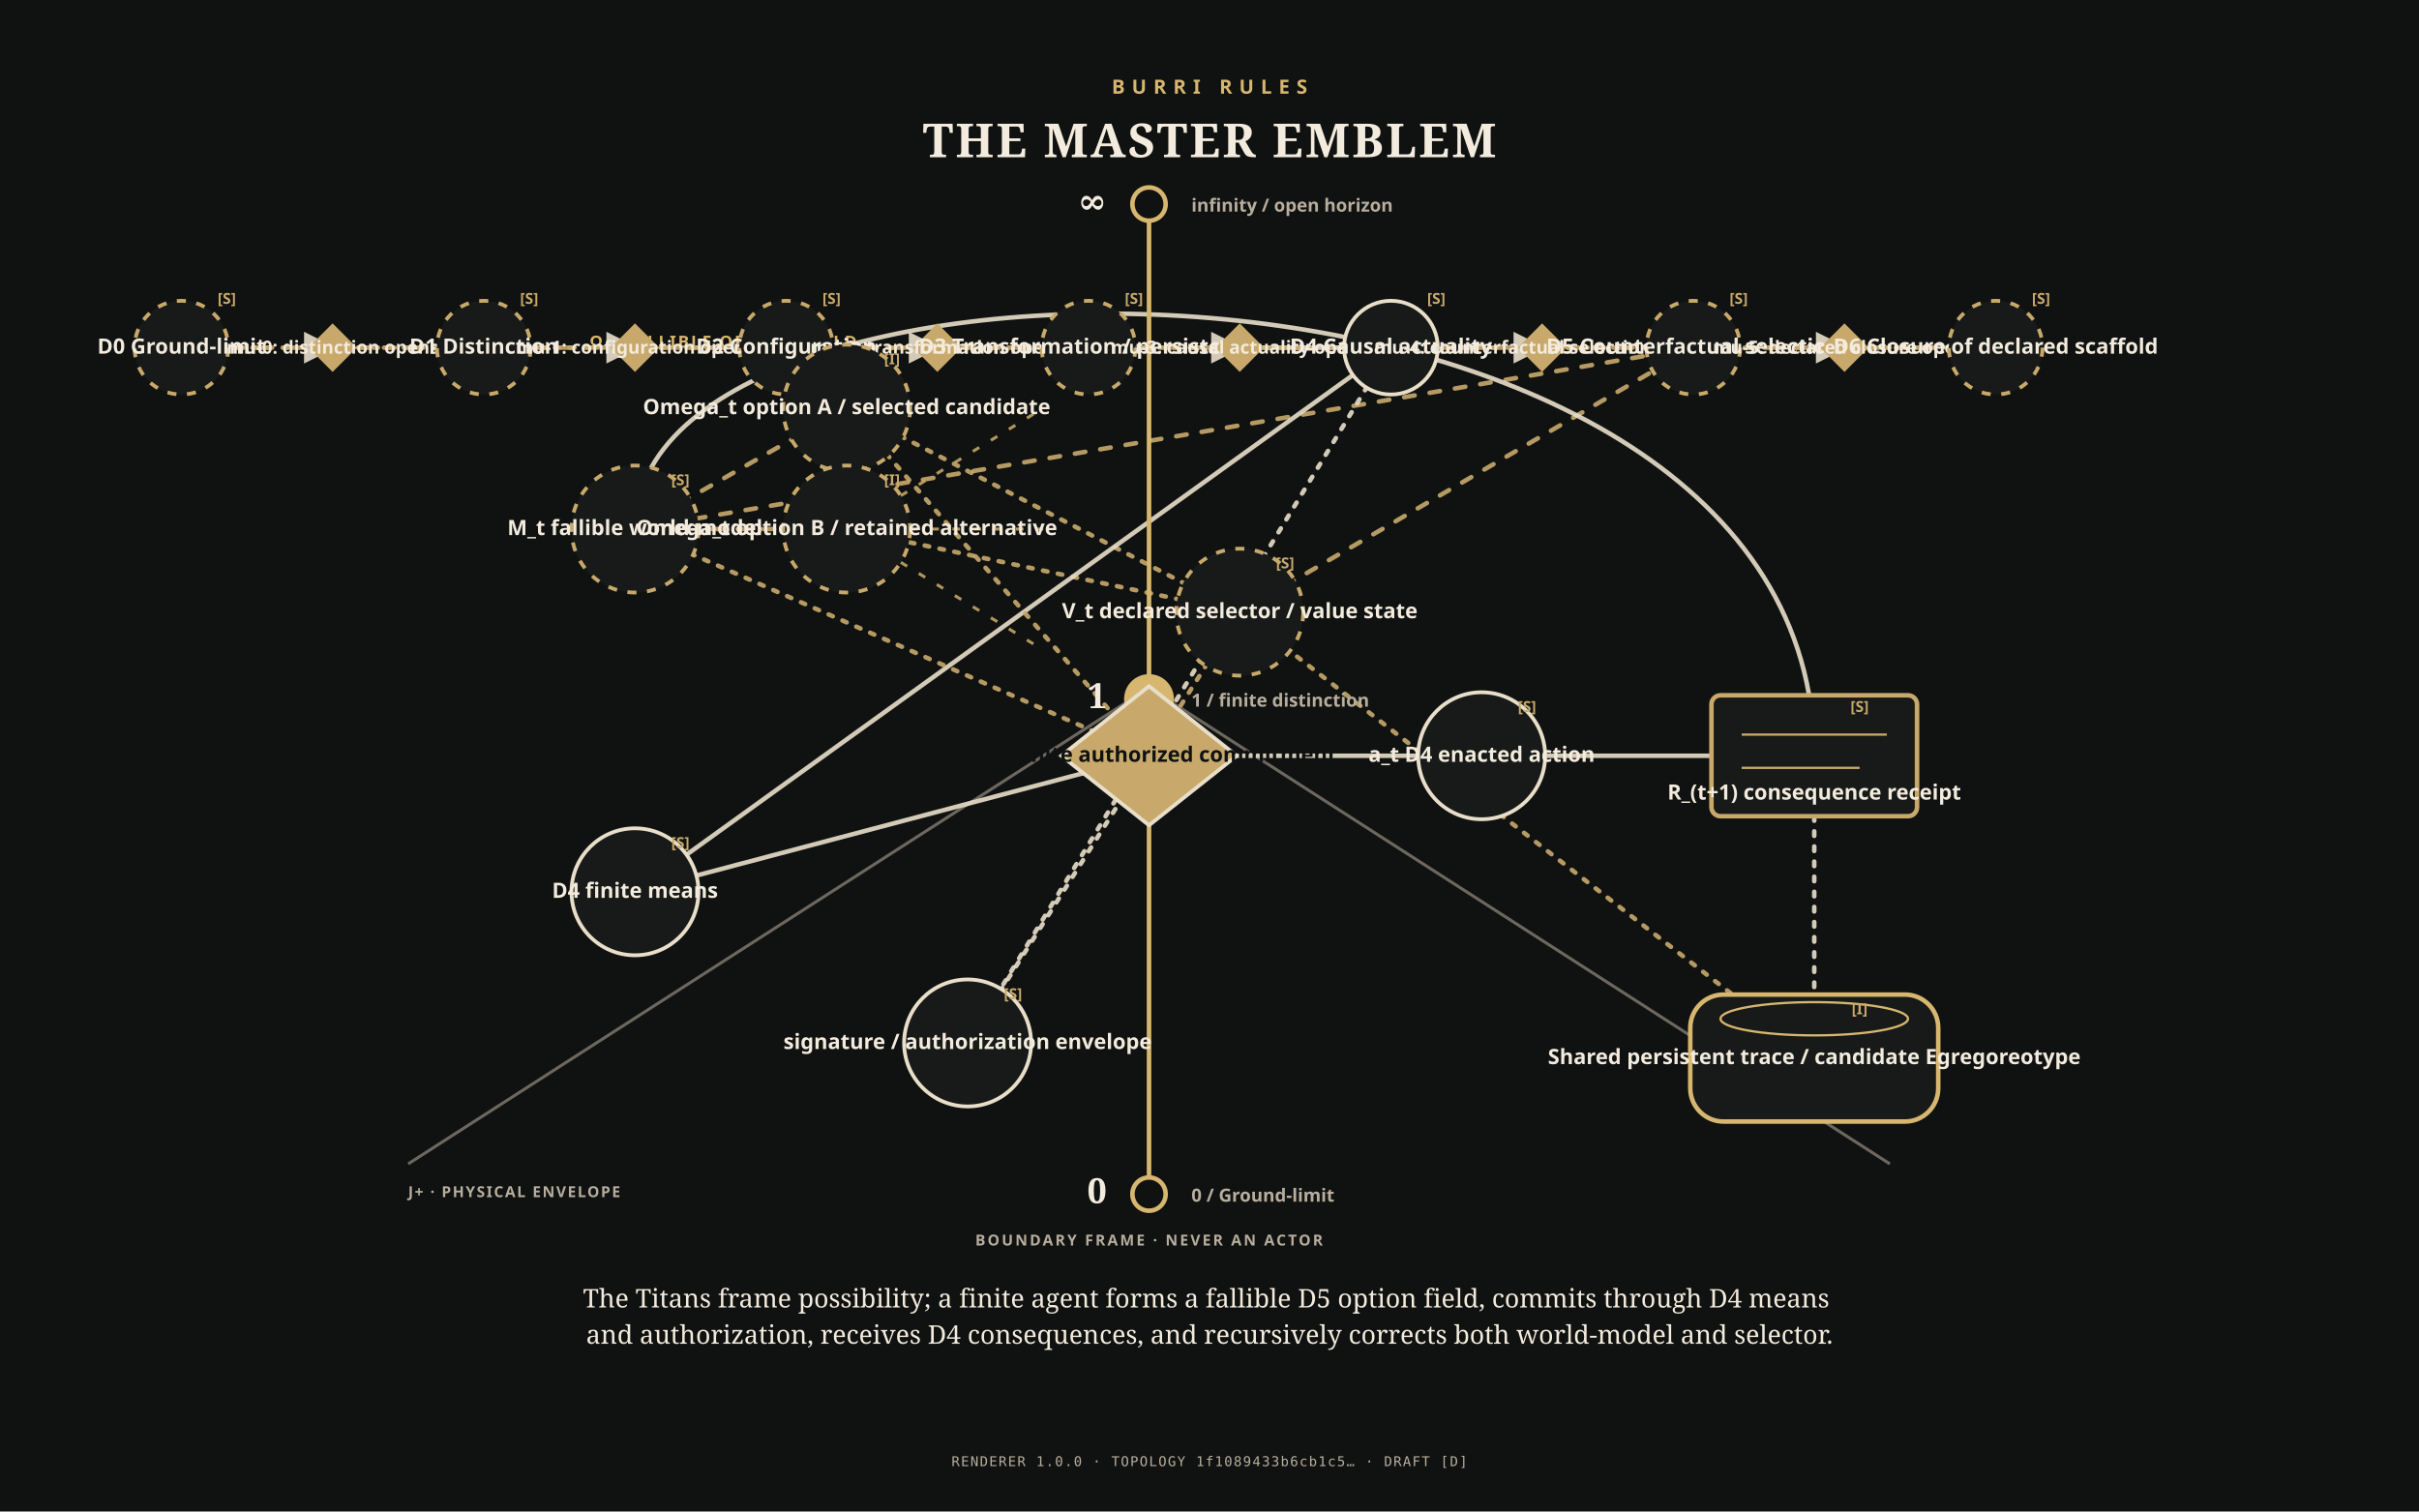
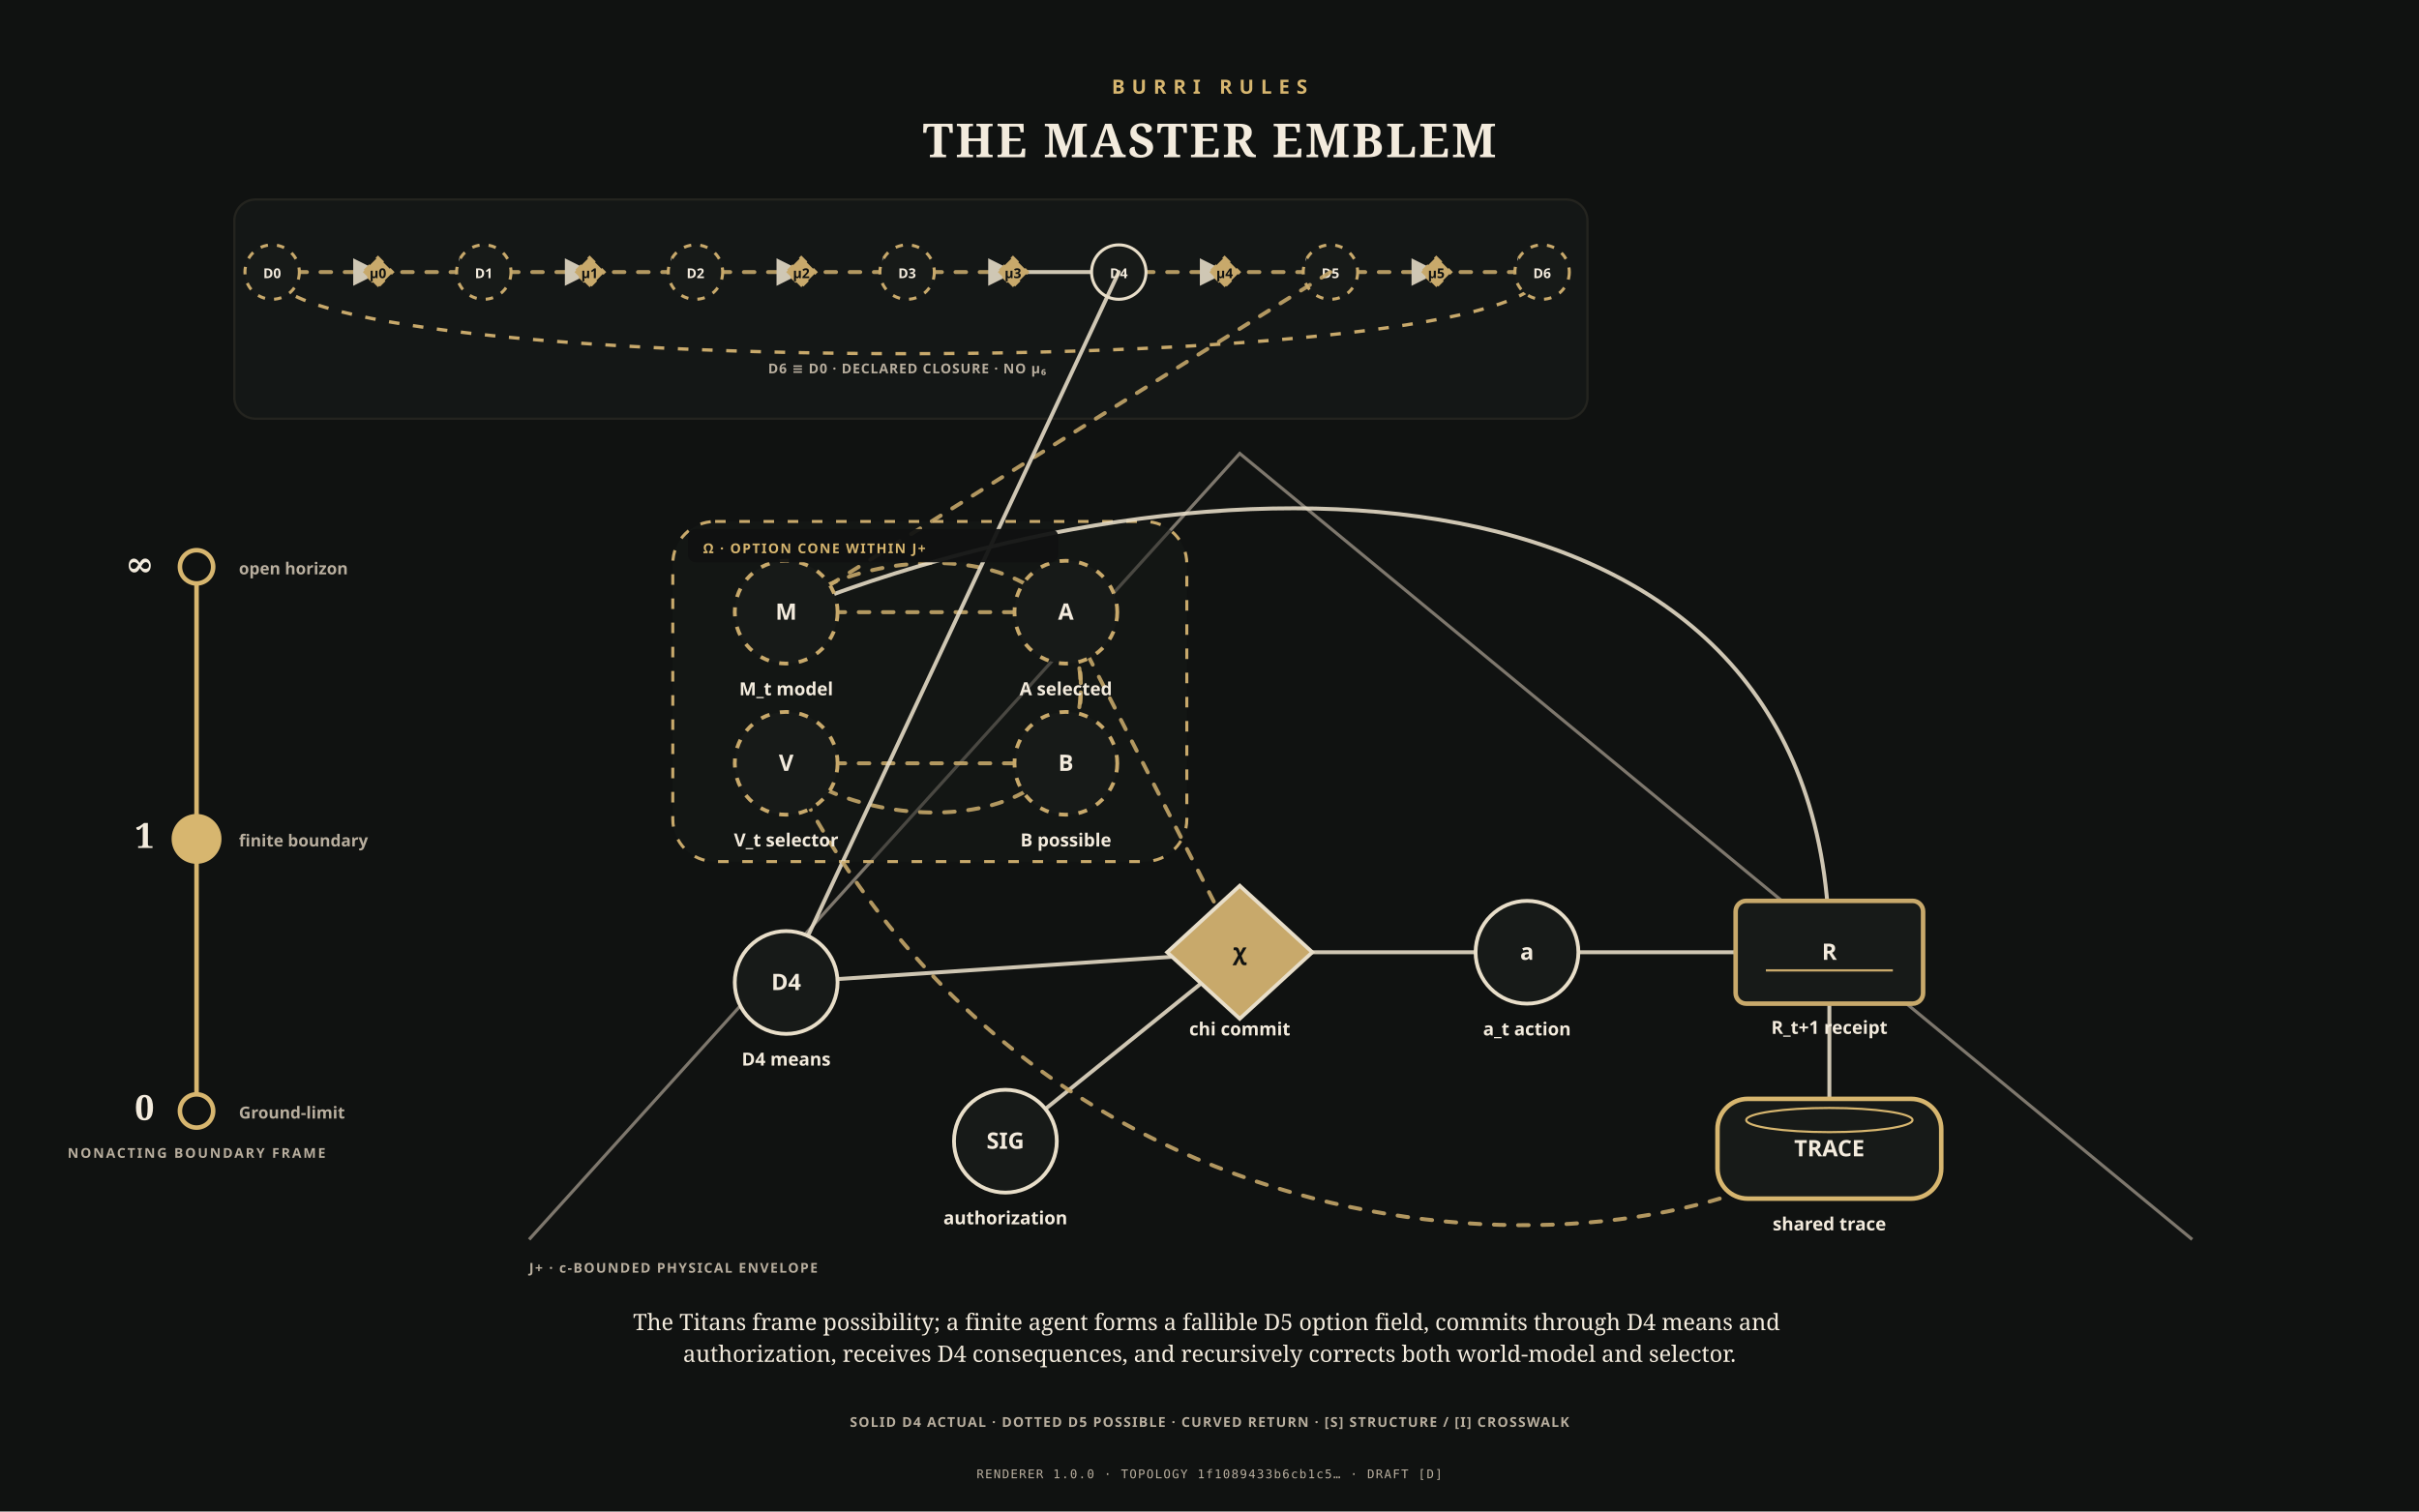
- <svg role="img" width="1600" height="1000" viewBox="0 0 1600 1000" aria-labelledby="emblem-title emblem-desc">
+ <svg xmlns="http://www.w3.org/2000/svg" role="img" width="1600" height="1000" viewBox="0 0 1600 1000" data-view="emblem" data-layout="banded-v2" aria-labelledby="emblem-title emblem-desc">
  <rect x="0" y="0" width="1600" height="1000" fill="#101211" />
  <defs>
    <marker id="arrow-emblem" viewBox="0 0 10 10" refX="9" refY="5" markerWidth="7" markerHeight="7" orient="auto-start-reverse">
      <path d="M 0 0 L 10 5 L 0 10 z" fill="#E8DEC9" />
    </marker>
  </defs>
  <text x="800" y="62" fill="#D7B66F" font-family="sans-serif" font-size="13" font-weight="800" letter-spacing="4.5" text-anchor="middle">BURRI RULES</text>
  <text x="800" y="104" fill="#F3EBDD" font-family="serif" font-size="31" font-weight="700" letter-spacing="1.5" text-anchor="middle">THE MASTER EMBLEM</text>
-   <g id="master-emblem-geometry">
-     <path d="M 270 770 L 760 455 L 1250 770" fill="none" stroke="#B8AE9E" stroke-width="2" opacity="0.55" />
-     <line x1="560" y1="350" x2="690" y2="270" stroke="#D7B66F" stroke-width="2" stroke-dasharray="5 9" opacity="0.8" />
-     <line x1="560" y1="350" x2="690" y2="350" stroke="#D7B66F" stroke-width="2" stroke-dasharray="5 9" opacity="0.8" />
-     <line x1="560" y1="350" x2="690" y2="430" stroke="#D7B66F" stroke-width="2" stroke-dasharray="5 9" opacity="0.8" />
-     <text x="270" y="792" fill="#B8AE9E" font-family="sans-serif" font-size="10" font-weight="700" letter-spacing="1.0">J+ · PHYSICAL ENVELOPE</text>
-     <text x="390" y="230" fill="#D7B66F" font-family="sans-serif" font-size="11" font-weight="700" letter-spacing="1.2">Ω · FALLIBLE OPTION FIELD</text>
-   </g>
-   <g id="emblem-legend">
-     <text x="800" y="865" fill="#F3EBDD" font-family="serif" font-size="17" text-anchor="middle">
-       <tspan x="800" dy="0">The Titans frame possibility; a finite agent forms a fallible D5 option field, commits through D4 means</tspan>
-       <tspan x="800" dy="24">and authorization, receives D4 consequences, and recursively corrects both world-model and selector.</tspan>
-     </text>
-   </g>
-   <g id="edges">
-     <line id="e-d0-mu-0" fill="none" stroke="#C8A96B" stroke-width="3" stroke-dasharray="7 10" stroke-linecap="round" marker-end="url(#arrow-emblem)" opacity="0.9" x1="120.0" y1="230.0" x2="220.0" y2="230.0" />
-     <line id="e-mu-0-d1" fill="none" stroke="#C8A96B" stroke-width="3" stroke-dasharray="7 10" stroke-linecap="round" marker-end="url(#arrow-emblem)" opacity="0.9" x1="220.0" y1="230.0" x2="320.0" y2="230.0" />
-     <line id="e-d1-mu-1" fill="none" stroke="#C8A96B" stroke-width="3" stroke-dasharray="7 10" stroke-linecap="round" marker-end="url(#arrow-emblem)" opacity="0.9" x1="320.0" y1="230.0" x2="420.0" y2="230.0" />
-     <line id="e-mu-1-d2" fill="none" stroke="#C8A96B" stroke-width="3" stroke-dasharray="7 10" stroke-linecap="round" marker-end="url(#arrow-emblem)" opacity="0.9" x1="420.0" y1="230.0" x2="520.0" y2="230.0" />
-     <line id="e-d2-mu-2" fill="none" stroke="#C8A96B" stroke-width="3" stroke-dasharray="7 10" stroke-linecap="round" marker-end="url(#arrow-emblem)" opacity="0.9" x1="520.0" y1="230.0" x2="620.0" y2="230.0" />
-     <line id="e-mu-2-d3" fill="none" stroke="#C8A96B" stroke-width="3" stroke-dasharray="7 10" stroke-linecap="round" marker-end="url(#arrow-emblem)" opacity="0.9" x1="620.0" y1="230.0" x2="720.0" y2="230.0" />
-     <line id="e-d3-mu-3" fill="none" stroke="#C8A96B" stroke-width="3" stroke-dasharray="7 10" stroke-linecap="round" marker-end="url(#arrow-emblem)" opacity="0.9" x1="720.0" y1="230.0" x2="820.0" y2="230.0" />
-     <line id="e-mu-3-d4" fill="none" stroke="#E8DEC9" stroke-width="3" stroke-linecap="round" marker-end="url(#arrow-emblem)" opacity="0.9" x1="820.0" y1="230.0" x2="920.0" y2="230.0" />
-     <line id="e-d4-mu-4" fill="none" stroke="#C8A96B" stroke-width="3" stroke-dasharray="7 10" stroke-linecap="round" marker-end="url(#arrow-emblem)" opacity="0.9" x1="920.0" y1="230.0" x2="1020.0" y2="230.0" />
-     <line id="e-mu-4-d5" fill="none" stroke="#C8A96B" stroke-width="3" stroke-dasharray="7 10" stroke-linecap="round" marker-end="url(#arrow-emblem)" opacity="0.9" x1="1020.0" y1="230.0" x2="1120.0" y2="230.0" />
-     <line id="e-d5-mu-5" fill="none" stroke="#C8A96B" stroke-width="3" stroke-dasharray="7 10" stroke-linecap="round" marker-end="url(#arrow-emblem)" opacity="0.9" x1="1120.0" y1="230.0" x2="1220.0" y2="230.0" />
-     <line id="e-mu-5-d6" fill="none" stroke="#C8A96B" stroke-width="3" stroke-dasharray="7 10" stroke-linecap="round" marker-end="url(#arrow-emblem)" opacity="0.9" x1="1220.0" y1="230.0" x2="1320.0" y2="230.0" />
-     <line id="e-d6-d0-closure" fill="none" stroke="#C8A96B" stroke-width="3" stroke-dasharray="3 7" stroke-linecap="round" marker-end="url(#arrow-emblem)" opacity="0.9" x1="1320.0" y1="230.0" x2="120.0" y2="230.0" />
-     <line id="e-d5-model" fill="none" stroke="#C8A96B" stroke-width="3" stroke-dasharray="7 10" stroke-linecap="round" marker-end="url(#arrow-emblem)" opacity="0.9" x1="1120.0" y1="230.0" x2="420" y2="350" />
-     <line id="e-d5-selector" fill="none" stroke="#C8A96B" stroke-width="3" stroke-dasharray="7 10" stroke-linecap="round" marker-end="url(#arrow-emblem)" opacity="0.9" x1="1120.0" y1="230.0" x2="820.0" y2="405.0" />
-     <line id="e-model-option-a" fill="none" stroke="#C8A96B" stroke-width="3" stroke-dasharray="7 10" stroke-linecap="round" marker-end="url(#arrow-emblem)" opacity="0.9" x1="420" y1="350" x2="560" y2="270" />
-     <line id="e-model-option-b" fill="none" stroke="#C8A96B" stroke-width="3" stroke-dasharray="7 10" stroke-linecap="round" marker-end="url(#arrow-emblem)" opacity="0.9" x1="420" y1="350" x2="560" y2="350" />
-     <line id="e-selector-option-a" fill="none" stroke="#C8A96B" stroke-width="3" stroke-dasharray="3 7" stroke-linecap="round" marker-end="url(#arrow-emblem)" opacity="0.9" x1="820.0" y1="405.0" x2="560" y2="270" />
-     <line id="e-selector-option-b" fill="none" stroke="#C8A96B" stroke-width="3" stroke-dasharray="3 7" stroke-linecap="round" marker-end="url(#arrow-emblem)" opacity="0.9" x1="820.0" y1="405.0" x2="560" y2="350" />
-     <line id="e-d4-means" fill="none" stroke="#E8DEC9" stroke-width="3" stroke-linecap="round" marker-end="url(#arrow-emblem)" opacity="0.9" x1="920.0" y1="230.0" x2="420" y2="590" />
-     <line id="e-d4-signature" fill="none" stroke="#E8DEC9" stroke-width="3" stroke-dasharray="3 7" stroke-linecap="round" marker-end="url(#arrow-emblem)" opacity="0.9" x1="920.0" y1="230.0" x2="640.0" y2="690.0" />
-     <line id="e-model-chi" fill="none" stroke="#C8A96B" stroke-width="3" stroke-dasharray="3 7" stroke-linecap="round" marker-end="url(#arrow-emblem)" opacity="0.9" x1="420" y1="350" x2="760" y2="500" />
-     <line id="e-selector-chi" fill="none" stroke="#C8A96B" stroke-width="3" stroke-dasharray="3 7" stroke-linecap="round" marker-end="url(#arrow-emblem)" opacity="0.9" x1="820.0" y1="405.0" x2="760" y2="500" />
-     <line id="e-option-a-chi" fill="none" stroke="#C8A96B" stroke-width="3" stroke-dasharray="3 7" stroke-linecap="round" marker-end="url(#arrow-emblem)" opacity="0.9" x1="560" y1="270" x2="760" y2="500" />
-     <line id="e-means-chi" fill="none" stroke="#E8DEC9" stroke-width="3" stroke-linecap="round" marker-end="url(#arrow-emblem)" opacity="0.9" x1="420" y1="590" x2="760" y2="500" />
-     <line id="e-signature-chi" fill="none" stroke="#E8DEC9" stroke-width="3" stroke-dasharray="3 7" stroke-linecap="round" marker-end="url(#arrow-emblem)" opacity="0.9" x1="640.0" y1="690.0" x2="760" y2="500" />
-     <line id="e-chi-action" fill="none" stroke="#E8DEC9" stroke-width="3" stroke-linecap="round" marker-end="url(#arrow-emblem)" opacity="0.9" x1="760" y1="500" x2="980" y2="500" />
-     <line id="e-action-receipt" fill="none" stroke="#E8DEC9" stroke-width="3" stroke-linecap="round" marker-end="url(#arrow-emblem)" opacity="0.9" x1="980" y1="500" x2="1200" y2="500" />
-     <path id="e-receipt-model-feedback" fill="none" stroke="#E8DEC9" stroke-width="3" stroke-linecap="round" marker-end="url(#arrow-emblem)" opacity="0.9" d="M 1200.0 500.0 C 1200.0 140.0, 420.0 140.0, 420.0 350.0" />
-     <line id="e-receipt-trace" fill="none" stroke="#E8DEC9" stroke-width="3" stroke-dasharray="3 7" stroke-linecap="round" marker-end="url(#arrow-emblem)" opacity="0.9" x1="1200" y1="500" x2="1200" y2="700" />
-     <line id="e-trace-selector" fill="none" stroke="#C8A96B" stroke-width="3" stroke-dasharray="3 7" stroke-linecap="round" marker-end="url(#arrow-emblem)" opacity="0.9" x1="1200" y1="700" x2="820.0" y2="405.0" />
-   </g>
-   <g id="titan-frame" data-acting="false" data-display-loci-only="true">
-     <line x1="760" y1="135" x2="760" y2="790" stroke="#D7B66F" stroke-width="3" />
-     <circle id="titan-horizon" cx="760" cy="135" r="11" fill="#101211" stroke="#D7B66F" stroke-width="3" />
-     <text x="732" y="141" fill="#F3EBDD" font-family="serif" font-size="23" font-weight="700" text-anchor="end">∞</text>
-     <text x="788" y="140" fill="#B8AE9E" font-family="sans-serif" font-size="12" font-weight="700">infinity / open horizon</text>
-     <circle id="titan-finity" cx="760" cy="462.5" r="15" fill="#D7B66F" stroke="#D7B66F" stroke-width="3" />
-     <text x="732" y="468.5" fill="#F3EBDD" font-family="serif" font-size="23" font-weight="700" text-anchor="end">1</text>
-     <text x="788" y="467.5" fill="#B8AE9E" font-family="sans-serif" font-size="12" font-weight="700">1 / finite distinction</text>
-     <circle id="titan-bullet" cx="760" cy="790" r="11" fill="#101211" stroke="#D7B66F" stroke-width="3" />
-     <text x="732" y="796" fill="#F3EBDD" font-family="serif" font-size="23" font-weight="700" text-anchor="end">0</text>
-     <text x="788" y="795" fill="#B8AE9E" font-family="sans-serif" font-size="12" font-weight="700">0 / Ground-limit</text>
-     <text x="760" y="824" fill="#B8AE9E" font-family="sans-serif" font-size="10" font-weight="700" letter-spacing="1.4" text-anchor="middle">BOUNDARY FRAME · NEVER AN ACTOR</text>
-   </g>
-   <g id="nodes">
-     <g id="d0" data-kind="state" data-tier="S">
-       <circle cx="120.0" cy="230.0" r="31" fill="#171A18" stroke="#C8A96B" stroke-width="2.5" stroke-dasharray="6 7" />
-       <text x="120.0" y="234.0" fill="#F3EBDD" font-family="sans-serif" font-size="14" font-weight="700" text-anchor="middle">D0 Ground-limit</text>
-       <text x="150.0" y="201.0" fill="#C8A96B" font-family="sans-serif" font-size="10" font-weight="700" text-anchor="middle">[S]</text>
+   <g id="dimension-spine" data-box="155 132 895 145">
+     <rect x="155" y="132" width="895" height="145" rx="14" fill="#171A18" fill-opacity="0.72" stroke="#24241F" stroke-width="1.5" />
+     <line id="e-d0-mu-0" data-modality="possible" data-role="forward" data-tier="S" fill="none" stroke="#C8A96B" stroke-width="2.6" stroke-dasharray="7 9" stroke-linecap="round" marker-end="url(#arrow-emblem)" opacity="0.88" x1="180.0" y1="180.0" x2="250.0" y2="180.0" />
+     <line id="e-mu-0-d1" data-modality="possible" data-role="forward" data-tier="S" fill="none" stroke="#C8A96B" stroke-width="2.6" stroke-dasharray="7 9" stroke-linecap="round" marker-end="url(#arrow-emblem)" opacity="0.88" x1="250.0" y1="180.0" x2="320.0" y2="180.0" />
+     <line id="e-d1-mu-1" data-modality="possible" data-role="forward" data-tier="S" fill="none" stroke="#C8A96B" stroke-width="2.6" stroke-dasharray="7 9" stroke-linecap="round" marker-end="url(#arrow-emblem)" opacity="0.88" x1="320.0" y1="180.0" x2="390.0" y2="180.0" />
+     <line id="e-mu-1-d2" data-modality="possible" data-role="forward" data-tier="S" fill="none" stroke="#C8A96B" stroke-width="2.6" stroke-dasharray="7 9" stroke-linecap="round" marker-end="url(#arrow-emblem)" opacity="0.88" x1="390.0" y1="180.0" x2="460.0" y2="180.0" />
+     <line id="e-d2-mu-2" data-modality="possible" data-role="forward" data-tier="S" fill="none" stroke="#C8A96B" stroke-width="2.6" stroke-dasharray="7 9" stroke-linecap="round" marker-end="url(#arrow-emblem)" opacity="0.88" x1="460.0" y1="180.0" x2="530.0" y2="180.0" />
+     <line id="e-mu-2-d3" data-modality="possible" data-role="forward" data-tier="S" fill="none" stroke="#C8A96B" stroke-width="2.6" stroke-dasharray="7 9" stroke-linecap="round" marker-end="url(#arrow-emblem)" opacity="0.88" x1="530.0" y1="180.0" x2="600.0" y2="180.0" />
+     <line id="e-d3-mu-3" data-modality="possible" data-role="forward" data-tier="S" fill="none" stroke="#C8A96B" stroke-width="2.6" stroke-dasharray="7 9" stroke-linecap="round" marker-end="url(#arrow-emblem)" opacity="0.88" x1="600.0" y1="180.0" x2="670.0" y2="180.0" />
+     <line id="e-mu-3-d4" data-modality="actual" data-role="forward" data-tier="S" fill="none" stroke="#E8DEC9" stroke-width="2.6" stroke-linecap="round" marker-end="url(#arrow-emblem)" opacity="0.88" x1="670.0" y1="180.0" x2="740.0" y2="180.0" />
+     <line id="e-d4-mu-4" data-modality="possible" data-role="forward" data-tier="S" fill="none" stroke="#C8A96B" stroke-width="2.6" stroke-dasharray="7 9" stroke-linecap="round" marker-end="url(#arrow-emblem)" opacity="0.88" x1="740.0" y1="180.0" x2="810.0" y2="180.0" />
+     <line id="e-mu-4-d5" data-modality="possible" data-role="forward" data-tier="S" fill="none" stroke="#C8A96B" stroke-width="2.6" stroke-dasharray="7 9" stroke-linecap="round" marker-end="url(#arrow-emblem)" opacity="0.88" x1="810.0" y1="180.0" x2="880.0" y2="180.0" />
+     <line id="e-d5-mu-5" data-modality="possible" data-role="forward" data-tier="S" fill="none" stroke="#C8A96B" stroke-width="2.6" stroke-dasharray="7 9" stroke-linecap="round" marker-end="url(#arrow-emblem)" opacity="0.88" x1="880.0" y1="180.0" x2="950.0" y2="180.0" />
+     <line id="e-mu-5-d6" data-modality="possible" data-role="forward" data-tier="S" fill="none" stroke="#C8A96B" stroke-width="2.6" stroke-dasharray="7 9" stroke-linecap="round" marker-end="url(#arrow-emblem)" opacity="0.88" x1="950.0" y1="180.0" x2="1020.0" y2="180.0" />
+     <path id="e-d6-d0-closure" data-modality="possible" data-role="coupling" data-tier="S" d="M 1020.0 180.0 C 1020.0 252.0, 180.0 252.0, 180.0 180.0" fill="none" stroke="#C8A96B" stroke-width="2.2" stroke-dasharray="7 9" marker-end="url(#arrow-emblem)" />
+     <text x="600.0" y="247" fill="#B8AE9E" font-family="sans-serif" font-size="9" font-weight="800" letter-spacing="0.55" text-anchor="middle">D6 ≡ D0 · DECLARED CLOSURE · NO μ₆</text>
+     <g id="d0" data-kind="state" data-tier="S" data-modality="possible" data-role="forward" data-display-label="D0" aria-label="D0 Ground-limit [S]">
+       <circle cx="180.0" cy="180.0" r="18" fill="#171A18" stroke="#C8A96B" stroke-width="2" stroke-dasharray="5 6" />
+       <text x="180.0" y="184.0" fill="#F3EBDD" font-family="sans-serif" font-size="9" font-weight="800" text-anchor="middle">D0</text>
    </g>
-     <g id="mu-0" data-kind="crossing" data-tier="S">
-       <polygon points="220.0,215.0 235.0,230.0 220.0,245.0 205.0,230.0" fill="#C8A96B" stroke="#C8A96B" stroke-width="1.5" />
-       <text x="220.0" y="234.0" fill="#F3EBDD" font-family="sans-serif" font-size="12" font-weight="700" text-anchor="middle">mu-0: distinction opens</text>
+     <g id="mu-0" data-kind="crossing" data-tier="S" data-modality="possible" data-role="forward" data-display-label="μ0" aria-label="mu-0: distinction opens [S]">
+       <polygon points="250.0,170.0 260.0,180.0 250.0,190.0 240.0,180.0" fill="#C8A96B" stroke="#C8A96B" stroke-width="1.4" stroke-dasharray="5 6" />
+       <text x="250.0" y="184.0" fill="#101211" font-family="sans-serif" font-size="9" font-weight="800" text-anchor="middle">μ0</text>
    </g>
-     <g id="d1" data-kind="state" data-tier="S">
-       <circle cx="320.0" cy="230.0" r="31" fill="#171A18" stroke="#C8A96B" stroke-width="2.5" stroke-dasharray="6 7" />
-       <text x="320.0" y="234.0" fill="#F3EBDD" font-family="sans-serif" font-size="14" font-weight="700" text-anchor="middle">D1 Distinction</text>
-       <text x="350.0" y="201.0" fill="#C8A96B" font-family="sans-serif" font-size="10" font-weight="700" text-anchor="middle">[S]</text>
+     <g id="d1" data-kind="state" data-tier="S" data-modality="possible" data-role="forward" data-display-label="D1" aria-label="D1 Distinction [S]">
+       <circle cx="320.0" cy="180.0" r="18" fill="#171A18" stroke="#C8A96B" stroke-width="2" stroke-dasharray="5 6" />
+       <text x="320.0" y="184.0" fill="#F3EBDD" font-family="sans-serif" font-size="9" font-weight="800" text-anchor="middle">D1</text>
    </g>
-     <g id="mu-1" data-kind="crossing" data-tier="S">
-       <polygon points="420.0,215.0 435.0,230.0 420.0,245.0 405.0,230.0" fill="#C8A96B" stroke="#C8A96B" stroke-width="1.5" />
-       <text x="420.0" y="234.0" fill="#F3EBDD" font-family="sans-serif" font-size="12" font-weight="700" text-anchor="middle">mu-1: configuration opens</text>
+     <g id="mu-1" data-kind="crossing" data-tier="S" data-modality="possible" data-role="forward" data-display-label="μ1" aria-label="mu-1: configuration opens [S]">
+       <polygon points="390.0,170.0 400.0,180.0 390.0,190.0 380.0,180.0" fill="#C8A96B" stroke="#C8A96B" stroke-width="1.4" stroke-dasharray="5 6" />
+       <text x="390.0" y="184.0" fill="#101211" font-family="sans-serif" font-size="9" font-weight="800" text-anchor="middle">μ1</text>
    </g>
-     <g id="d2" data-kind="state" data-tier="S">
-       <circle cx="520.0" cy="230.0" r="31" fill="#171A18" stroke="#C8A96B" stroke-width="2.5" stroke-dasharray="6 7" />
-       <text x="520.0" y="234.0" fill="#F3EBDD" font-family="sans-serif" font-size="14" font-weight="700" text-anchor="middle">D2 Configuration</text>
-       <text x="550.0" y="201.0" fill="#C8A96B" font-family="sans-serif" font-size="10" font-weight="700" text-anchor="middle">[S]</text>
+     <g id="d2" data-kind="state" data-tier="S" data-modality="possible" data-role="forward" data-display-label="D2" aria-label="D2 Configuration [S]">
+       <circle cx="460.0" cy="180.0" r="18" fill="#171A18" stroke="#C8A96B" stroke-width="2" stroke-dasharray="5 6" />
+       <text x="460.0" y="184.0" fill="#F3EBDD" font-family="sans-serif" font-size="9" font-weight="800" text-anchor="middle">D2</text>
    </g>
-     <g id="mu-2" data-kind="crossing" data-tier="S">
-       <polygon points="620.0,215.0 635.0,230.0 620.0,245.0 605.0,230.0" fill="#C8A96B" stroke="#C8A96B" stroke-width="1.5" />
-       <text x="620.0" y="234.0" fill="#F3EBDD" font-family="sans-serif" font-size="12" font-weight="700" text-anchor="middle">mu-2: transformation opens</text>
+     <g id="mu-2" data-kind="crossing" data-tier="S" data-modality="possible" data-role="forward" data-display-label="μ2" aria-label="mu-2: transformation opens [S]">
+       <polygon points="530.0,170.0 540.0,180.0 530.0,190.0 520.0,180.0" fill="#C8A96B" stroke="#C8A96B" stroke-width="1.4" stroke-dasharray="5 6" />
+       <text x="530.0" y="184.0" fill="#101211" font-family="sans-serif" font-size="9" font-weight="800" text-anchor="middle">μ2</text>
    </g>
-     <g id="d3" data-kind="state" data-tier="S">
-       <circle cx="720.0" cy="230.0" r="31" fill="#171A18" stroke="#C8A96B" stroke-width="2.5" stroke-dasharray="6 7" />
-       <text x="720.0" y="234.0" fill="#F3EBDD" font-family="sans-serif" font-size="14" font-weight="700" text-anchor="middle">D3 Transformation / persistence</text>
-       <text x="750.0" y="201.0" fill="#C8A96B" font-family="sans-serif" font-size="10" font-weight="700" text-anchor="middle">[S]</text>
+     <g id="d3" data-kind="state" data-tier="S" data-modality="possible" data-role="forward" data-display-label="D3" aria-label="D3 Transformation / persistence [S]">
+       <circle cx="600.0" cy="180.0" r="18" fill="#171A18" stroke="#C8A96B" stroke-width="2" stroke-dasharray="5 6" />
+       <text x="600.0" y="184.0" fill="#F3EBDD" font-family="sans-serif" font-size="9" font-weight="800" text-anchor="middle">D3</text>
    </g>
-     <g id="mu-3" data-kind="crossing" data-tier="S">
-       <polygon points="820.0,215.0 835.0,230.0 820.0,245.0 805.0,230.0" fill="#C8A96B" stroke="#C8A96B" stroke-width="1.5" />
-       <text x="820.0" y="234.0" fill="#F3EBDD" font-family="sans-serif" font-size="12" font-weight="700" text-anchor="middle">mu-3: causal actuality opens</text>
+     <g id="mu-3" data-kind="crossing" data-tier="S" data-modality="possible" data-role="forward" data-display-label="μ3" aria-label="mu-3: causal actuality opens [S]">
+       <polygon points="670.0,170.0 680.0,180.0 670.0,190.0 660.0,180.0" fill="#C8A96B" stroke="#C8A96B" stroke-width="1.4" stroke-dasharray="5 6" />
+       <text x="670.0" y="184.0" fill="#101211" font-family="sans-serif" font-size="9" font-weight="800" text-anchor="middle">μ3</text>
    </g>
-     <g id="d4" data-kind="state" data-tier="S">
-       <circle cx="920.0" cy="230.0" r="31" fill="#171A18" stroke="#E8DEC9" stroke-width="2.5" />
-       <text x="920.0" y="234.0" fill="#F3EBDD" font-family="sans-serif" font-size="14" font-weight="700" text-anchor="middle">D4 Causal actuality</text>
-       <text x="950.0" y="201.0" fill="#C8A96B" font-family="sans-serif" font-size="10" font-weight="700" text-anchor="middle">[S]</text>
+     <g id="d4" data-kind="state" data-tier="S" data-modality="actual" data-role="forward" data-display-label="D4" aria-label="D4 Causal actuality [S]">
+       <circle cx="740.0" cy="180.0" r="18" fill="#171A18" stroke="#E8DEC9" stroke-width="2" />
+       <text x="740.0" y="184.0" fill="#F3EBDD" font-family="sans-serif" font-size="9" font-weight="800" text-anchor="middle">D4</text>
    </g>
-     <g id="mu-4" data-kind="crossing" data-tier="S">
-       <polygon points="1020.0,215.0 1035.0,230.0 1020.0,245.0 1005.0,230.0" fill="#C8A96B" stroke="#C8A96B" stroke-width="1.5" />
-       <text x="1020.0" y="234.0" fill="#F3EBDD" font-family="sans-serif" font-size="12" font-weight="700" text-anchor="middle">mu-4: counterfactual selection opens</text>
+     <g id="mu-4" data-kind="crossing" data-tier="S" data-modality="possible" data-role="forward" data-display-label="μ4" aria-label="mu-4: counterfactual selection opens [S]">
+       <polygon points="810.0,170.0 820.0,180.0 810.0,190.0 800.0,180.0" fill="#C8A96B" stroke="#C8A96B" stroke-width="1.4" stroke-dasharray="5 6" />
+       <text x="810.0" y="184.0" fill="#101211" font-family="sans-serif" font-size="9" font-weight="800" text-anchor="middle">μ4</text>
    </g>
-     <g id="d5" data-kind="state" data-tier="S">
-       <circle cx="1120.0" cy="230.0" r="31" fill="#171A18" stroke="#C8A96B" stroke-width="2.5" stroke-dasharray="6 7" />
-       <text x="1120.0" y="234.0" fill="#F3EBDD" font-family="sans-serif" font-size="14" font-weight="700" text-anchor="middle">D5 Counterfactual selection</text>
-       <text x="1150.0" y="201.0" fill="#C8A96B" font-family="sans-serif" font-size="10" font-weight="700" text-anchor="middle">[S]</text>
+     <g id="d5" data-kind="state" data-tier="S" data-modality="possible" data-role="forward" data-display-label="D5" aria-label="D5 Counterfactual selection [S]">
+       <circle cx="880.0" cy="180.0" r="18" fill="#171A18" stroke="#C8A96B" stroke-width="2" stroke-dasharray="5 6" />
+       <text x="880.0" y="184.0" fill="#F3EBDD" font-family="sans-serif" font-size="9" font-weight="800" text-anchor="middle">D5</text>
    </g>
-     <g id="mu-5" data-kind="crossing" data-tier="S">
-       <polygon points="1220.0,215.0 1235.0,230.0 1220.0,245.0 1205.0,230.0" fill="#C8A96B" stroke="#C8A96B" stroke-width="1.5" />
-       <text x="1220.0" y="234.0" fill="#F3EBDD" font-family="sans-serif" font-size="12" font-weight="700" text-anchor="middle">mu-5: declared closure opens</text>
+     <g id="mu-5" data-kind="crossing" data-tier="S" data-modality="possible" data-role="forward" data-display-label="μ5" aria-label="mu-5: declared closure opens [S]">
+       <polygon points="950.0,170.0 960.0,180.0 950.0,190.0 940.0,180.0" fill="#C8A96B" stroke="#C8A96B" stroke-width="1.4" stroke-dasharray="5 6" />
+       <text x="950.0" y="184.0" fill="#101211" font-family="sans-serif" font-size="9" font-weight="800" text-anchor="middle">μ5</text>
    </g>
-     <g id="d6" data-kind="state" data-tier="S">
-       <circle cx="1320.0" cy="230.0" r="31" fill="#171A18" stroke="#C8A96B" stroke-width="2.5" stroke-dasharray="6 7" />
-       <text x="1320.0" y="234.0" fill="#F3EBDD" font-family="sans-serif" font-size="14" font-weight="700" text-anchor="middle">D6 Closure of declared scaffold</text>
-       <text x="1350.0" y="201.0" fill="#C8A96B" font-family="sans-serif" font-size="10" font-weight="700" text-anchor="middle">[S]</text>
-     </g>
-     <g id="d5-model" data-kind="state" data-tier="S">
-       <circle cx="420" cy="350" r="42" fill="#171A18" stroke="#C8A96B" stroke-width="2.5" stroke-dasharray="6 7" />
-       <text x="420" y="354" fill="#F3EBDD" font-family="sans-serif" font-size="14" font-weight="700" text-anchor="middle">M_t fallible world-model</text>
-       <text x="450" y="321" fill="#C8A96B" font-family="sans-serif" font-size="10" font-weight="700" text-anchor="middle">[S]</text>
-     </g>
-     <g id="d5-selector" data-kind="state" data-tier="S">
-       <circle cx="820.0" cy="405.0" r="42" fill="#171A18" stroke="#C8A96B" stroke-width="2.5" stroke-dasharray="6 7" />
-       <text x="820.0" y="409.0" fill="#F3EBDD" font-family="sans-serif" font-size="14" font-weight="700" text-anchor="middle">V_t declared selector / value state</text>
-       <text x="850.0" y="376.0" fill="#C8A96B" font-family="sans-serif" font-size="10" font-weight="700" text-anchor="middle">[S]</text>
-     </g>
-     <g id="d5-option-a" data-kind="state" data-tier="I">
-       <circle cx="560" cy="270" r="42" fill="#171A18" stroke="#C8A96B" stroke-width="2.5" stroke-dasharray="6 7" />
-       <text x="560" y="274" fill="#F3EBDD" font-family="sans-serif" font-size="14" font-weight="700" text-anchor="middle">Omega_t option A / selected candidate</text>
-       <text x="590" y="241" fill="#C8A96B" font-family="sans-serif" font-size="10" font-weight="700" text-anchor="middle">[I]</text>
-     </g>
-     <g id="d5-option-b" data-kind="state" data-tier="I">
-       <circle cx="560" cy="350" r="42" fill="#171A18" stroke="#C8A96B" stroke-width="2.5" stroke-dasharray="6 7" />
-       <text x="560" y="354" fill="#F3EBDD" font-family="sans-serif" font-size="14" font-weight="700" text-anchor="middle">Omega_t option B / retained alternative</text>
-       <text x="590" y="321" fill="#C8A96B" font-family="sans-serif" font-size="10" font-weight="700" text-anchor="middle">[I]</text>
-     </g>
-     <g id="d4-means" data-kind="state" data-tier="S">
-       <circle cx="420" cy="590" r="42" fill="#171A18" stroke="#E8DEC9" stroke-width="2.5" />
-       <text x="420" y="594" fill="#F3EBDD" font-family="sans-serif" font-size="14" font-weight="700" text-anchor="middle">D4 finite means</text>
-       <text x="450" y="561" fill="#C8A96B" font-family="sans-serif" font-size="10" font-weight="700" text-anchor="middle">[S]</text>
-     </g>
-     <g id="signature" data-kind="state" data-tier="S">
-       <circle cx="640.0" cy="690.0" r="42" fill="#171A18" stroke="#E8DEC9" stroke-width="2.5" />
-       <text x="640.0" y="694.0" fill="#F3EBDD" font-family="sans-serif" font-size="14" font-weight="700" text-anchor="middle">signature / authorization envelope</text>
-       <text x="670.0" y="661.0" fill="#C8A96B" font-family="sans-serif" font-size="10" font-weight="700" text-anchor="middle">[S]</text>
-     </g>
-     <g id="chi" data-kind="commitment" data-tier="S">
-       <polygon points="760.0,454.0 818.0,500.0 760.0,546.0 702.0,500.0" fill="#C8A96B" stroke="#E8DEC9" stroke-width="2.5" />
-       <text x="760" y="504" fill="#101211" font-family="sans-serif" font-size="14" font-weight="700" text-anchor="middle">chi_t finite authorized commitment</text>
-     </g>
-     <g id="d4-action" data-kind="state" data-tier="S">
-       <circle cx="980" cy="500" r="42" fill="#171A18" stroke="#E8DEC9" stroke-width="2.5" />
-       <text x="980" y="504" fill="#F3EBDD" font-family="sans-serif" font-size="14" font-weight="700" text-anchor="middle">a_t D4 enacted action</text>
-       <text x="1010" y="471" fill="#C8A96B" font-family="sans-serif" font-size="10" font-weight="700" text-anchor="middle">[S]</text>
-     </g>
-     <g id="receipt" data-kind="receipt" data-tier="S">
-       <rect x="1132" y="460" width="136" height="80" rx="6" fill="#171A18" stroke="#C8A96B" stroke-width="3" />
-       <path d="M 1152.0 486.0 H 1248.0 M 1152.0 508.0 H 1230.0" fill="none" stroke="#C8A96B" stroke-width="1.5" />
-       <text x="1200" y="529" fill="#F3EBDD" font-family="sans-serif" font-size="14" font-weight="700" text-anchor="middle">R_(t+1) consequence receipt</text>
-       <text x="1230" y="471" fill="#C8A96B" font-family="sans-serif" font-size="10" font-weight="700" text-anchor="middle">[S]</text>
-     </g>
-     <g id="shared-trace" data-kind="trace" data-tier="I">
-       <rect x="1118" y="658" width="164" height="84" rx="22" fill="#171A18" stroke="#D7B66F" stroke-width="3" />
-       <ellipse cx="1200" cy="674" rx="62" ry="11" fill="none" stroke="#D7B66F" stroke-width="1.5" />
-       <text x="1200" y="704" fill="#F3EBDD" font-family="sans-serif" font-size="14" font-weight="700" text-anchor="middle">Shared persistent trace / candidate Egregoreotype</text>
-       <text x="1230" y="671" fill="#C8A96B" font-family="sans-serif" font-size="10" font-weight="700" text-anchor="middle">[I]</text>
+     <g id="d6" data-kind="state" data-tier="S" data-modality="possible" data-role="coupling" data-display-label="D6" aria-label="D6 Closure of declared scaffold [S]">
+       <circle cx="1020.0" cy="180.0" r="18" fill="#171A18" stroke="#C8A96B" stroke-width="2" stroke-dasharray="5 6" />
+       <text x="1020.0" y="184.0" fill="#F3EBDD" font-family="sans-serif" font-size="9" font-weight="800" text-anchor="middle">D6</text>
    </g>
  </g>
-   <text x="800" y="970" fill="#B8AE9E" font-family="monospace" font-size="9" letter-spacing="0.8" text-anchor="middle">RENDERER 1.0.0 · TOPOLOGY 1f1089433b6cb1c5… · DRAFT [D]</text>
+   <g id="soul-loop">
+     <g id="master-emblem-geometry">
+       <path d="M 350 820 L 820 300 L 1450 820" fill="none" stroke="#B8AE9E" stroke-width="2.1" opacity="0.65" />
+       <rect x="445" y="345" width="340" height="225" rx="28" fill="#171A18" fill-opacity="0.5" stroke="#C8A96B" stroke-width="2" stroke-dasharray="7 9" />
+       <text x="350" y="842" fill="#B8AE9E" font-family="sans-serif" font-size="9" font-weight="800" letter-spacing="0.9">J+ · c-BOUNDED PHYSICAL ENVELOPE</text>
+     </g>
+     <g id="emblem-legend">
+       <text x="800" y="880" fill="#F3EBDD" font-family="serif" font-size="15" text-anchor="middle">
+         <tspan x="800" dy="0">The Titans frame possibility; a finite agent forms a fallible D5 option field, commits through D4 means and</tspan>
+         <tspan x="800" dy="21">authorization, receives D4 consequences, and recursively corrects both world-model and selector.</tspan>
+       </text>
+       <text x="800" y="944" fill="#B8AE9E" font-family="sans-serif" font-size="9" font-weight="800" letter-spacing="0.8" text-anchor="middle">SOLID D4 ACTUAL · DOTTED D5 POSSIBLE · CURVED RETURN · [S] STRUCTURE / [I] CROSSWALK</text>
+     </g>
+     <g id="edges">
+       <line id="e-d5-model" data-modality="possible" data-role="forward" data-tier="S" fill="none" stroke="#C8A96B" stroke-width="2.6" stroke-dasharray="7 9" stroke-linecap="round" marker-end="url(#arrow-emblem)" opacity="0.88" x1="880.0" y1="180.0" x2="520.0" y2="405.0" />
+       <line id="e-model-option-a" data-modality="possible" data-role="forward" data-tier="I" fill="none" stroke="#C8A96B" stroke-width="2.6" stroke-dasharray="7 9" stroke-linecap="round" marker-end="url(#arrow-emblem)" opacity="0.88" x1="520.0" y1="405.0" x2="705.0" y2="405.0" />
+       <path id="e-model-option-b" data-modality="possible" data-role="forward" data-tier="I" fill="none" stroke="#C8A96B" stroke-width="2.6" stroke-dasharray="7 9" stroke-linecap="round" marker-end="url(#arrow-emblem)" opacity="0.88" d="M 520.0 405.0 C 570 355, 760 345, 705.0 505.0" />
+       <path id="e-selector-option-a" data-modality="possible" data-role="coupling" data-tier="I" fill="none" stroke="#C8A96B" stroke-width="2.6" stroke-dasharray="7 9" stroke-linecap="round" marker-end="url(#arrow-emblem)" opacity="0.88" d="M 520.0 505.0 C 570 555, 760 565, 705.0 405.0" />
+       <line id="e-selector-option-b" data-modality="possible" data-role="coupling" data-tier="I" fill="none" stroke="#C8A96B" stroke-width="2.6" stroke-dasharray="7 9" stroke-linecap="round" marker-end="url(#arrow-emblem)" opacity="0.88" x1="520.0" y1="505.0" x2="705.0" y2="505.0" />
+       <line id="e-d4-means" data-modality="actual" data-role="forward" data-tier="S" fill="none" stroke="#E8DEC9" stroke-width="2.6" stroke-linecap="round" marker-end="url(#arrow-emblem)" opacity="0.88" x1="740.0" y1="180.0" x2="520.0" y2="650.0" />
+       <line id="e-option-a-chi" data-modality="possible" data-role="coupling" data-tier="S" fill="none" stroke="#C8A96B" stroke-width="2.6" stroke-dasharray="7 9" stroke-linecap="round" marker-end="url(#arrow-emblem)" opacity="0.88" x1="705.0" y1="405.0" x2="820.0" y2="630.0" />
+       <line id="e-means-chi" data-modality="actual" data-role="forward" data-tier="S" fill="none" stroke="#E8DEC9" stroke-width="2.6" stroke-linecap="round" marker-end="url(#arrow-emblem)" opacity="0.88" x1="520.0" y1="650.0" x2="820.0" y2="630.0" />
+       <line id="e-signature-chi" data-modality="actual" data-role="coupling" data-tier="S" fill="none" stroke="#E8DEC9" stroke-width="2.6" stroke-linecap="round" marker-end="url(#arrow-emblem)" opacity="0.88" x1="665.0" y1="755.0" x2="820.0" y2="630.0" />
+       <line id="e-chi-action" data-modality="actual" data-role="forward" data-tier="S" fill="none" stroke="#E8DEC9" stroke-width="2.6" stroke-linecap="round" marker-end="url(#arrow-emblem)" opacity="0.88" x1="820.0" y1="630.0" x2="1010.0" y2="630.0" />
+       <line id="e-action-receipt" data-modality="actual" data-role="forward" data-tier="S" fill="none" stroke="#E8DEC9" stroke-width="2.6" stroke-linecap="round" marker-end="url(#arrow-emblem)" opacity="0.88" x1="1010.0" y1="630.0" x2="1210.0" y2="630.0" />
+       <path id="e-receipt-model-feedback" data-modality="actual" data-role="feedback" data-tier="I" fill="none" stroke="#E8DEC9" stroke-width="2.6" stroke-linecap="round" marker-end="url(#arrow-emblem)" opacity="0.88" d="M 1210.0 630.0 C 1210 300, 820 285, 520.0 405.0" />
+       <line id="e-receipt-trace" data-modality="actual" data-role="coupling" data-tier="I" fill="none" stroke="#E8DEC9" stroke-width="2.6" stroke-linecap="round" marker-end="url(#arrow-emblem)" opacity="0.88" x1="1210.0" y1="630.0" x2="1210.0" y2="760.0" />
+       <path id="e-trace-selector" data-modality="possible" data-role="coupling" data-tier="I" fill="none" stroke="#C8A96B" stroke-width="2.6" stroke-dasharray="7 9" stroke-linecap="round" marker-end="url(#arrow-emblem)" opacity="0.88" d="M 1210.0 760.0 C 1080 850, 690 850, 520.0 505.0" />
+     </g>
+     <g id="titan-frame" data-acting="false" data-display-loci-only="true" data-display-label="Titan frame" aria-label="Titan frame {0, 1, infinity}">
+       <line x1="130" y1="375" x2="130" y2="735" stroke="#D7B66F" stroke-width="3" />
+       <circle id="titan-horizon" cx="130" cy="375" r="11" fill="#101211" stroke="#D7B66F" stroke-width="3" />
+       <text x="102" y="381" fill="#F3EBDD" font-family="serif" font-size="23" font-weight="700" text-anchor="end">∞</text>
+       <text x="158" y="380" fill="#B8AE9E" font-family="sans-serif" font-size="11" font-weight="700">open horizon</text>
+       <circle id="titan-finity" cx="130" cy="555.0" r="15" fill="#D7B66F" stroke="#D7B66F" stroke-width="3" />
+       <text x="102" y="561.0" fill="#F3EBDD" font-family="serif" font-size="23" font-weight="700" text-anchor="end">1</text>
+       <text x="158" y="560.0" fill="#B8AE9E" font-family="sans-serif" font-size="11" font-weight="700">finite boundary</text>
+       <circle id="titan-bullet" cx="130" cy="735" r="11" fill="#101211" stroke="#D7B66F" stroke-width="3" />
+       <text x="102" y="741" fill="#F3EBDD" font-family="serif" font-size="23" font-weight="700" text-anchor="end">0</text>
+       <text x="158" y="740" fill="#B8AE9E" font-family="sans-serif" font-size="11" font-weight="700">Ground-limit</text>
+       <text x="130" y="766" fill="#B8AE9E" font-family="sans-serif" font-size="9" font-weight="800" letter-spacing="1.2" text-anchor="middle">NONACTING BOUNDARY FRAME</text>
+     </g>
+     <g id="nodes">
+       <g id="d5-model" data-kind="state" data-tier="S" data-modality="possible" data-role="forward" data-display-label="M_t model" aria-label="M_t fallible world-model [S]">
+         <circle cx="520.0" cy="405.0" r="34" fill="#171A18" stroke="#C8A96B" stroke-width="2.5" stroke-dasharray="6 7" />
+         <text x="520.0" y="410.0" fill="#F3EBDD" font-family="sans-serif" font-size="15" font-weight="800" text-anchor="middle">M</text>
+         <text x="520.0" y="460.0" fill="#F3EBDD" font-family="sans-serif" font-size="12" font-weight="700" text-anchor="middle">M_t model</text>
+       </g>
+       <g id="d5-selector" data-kind="state" data-tier="S" data-modality="possible" data-role="forward" data-display-label="V_t selector" aria-label="V_t declared selector / value state [S]">
+         <circle cx="520.0" cy="505.0" r="34" fill="#171A18" stroke="#C8A96B" stroke-width="2.5" stroke-dasharray="6 7" />
+         <text x="520.0" y="510.0" fill="#F3EBDD" font-family="sans-serif" font-size="15" font-weight="800" text-anchor="middle">V</text>
+         <text x="520.0" y="560.0" fill="#F3EBDD" font-family="sans-serif" font-size="12" font-weight="700" text-anchor="middle">V_t selector</text>
+       </g>
+       <g id="d5-option-a" data-kind="state" data-tier="I" data-modality="possible" data-role="forward" data-display-label="A selected" aria-label="Omega_t option A / selected candidate [I]">
+         <circle cx="705.0" cy="405.0" r="34" fill="#171A18" stroke="#C8A96B" stroke-width="2.5" stroke-dasharray="6 7" />
+         <text x="705.0" y="410.0" fill="#F3EBDD" font-family="sans-serif" font-size="15" font-weight="800" text-anchor="middle">A</text>
+         <text x="705.0" y="460.0" fill="#F3EBDD" font-family="sans-serif" font-size="12" font-weight="700" text-anchor="middle">A selected</text>
+       </g>
+       <g id="d5-option-b" data-kind="state" data-tier="I" data-modality="possible" data-role="forward" data-display-label="B possible" aria-label="Omega_t option B / retained alternative [I]">
+         <circle cx="705.0" cy="505.0" r="34" fill="#171A18" stroke="#C8A96B" stroke-width="2.5" stroke-dasharray="6 7" />
+         <text x="705.0" y="510.0" fill="#F3EBDD" font-family="sans-serif" font-size="15" font-weight="800" text-anchor="middle">B</text>
+         <text x="705.0" y="560.0" fill="#F3EBDD" font-family="sans-serif" font-size="12" font-weight="700" text-anchor="middle">B possible</text>
+       </g>
+       <g id="d4-means" data-kind="state" data-tier="S" data-modality="actual" data-role="forward" data-display-label="D4 means" aria-label="D4 finite means [S]">
+         <circle cx="520.0" cy="650.0" r="34" fill="#171A18" stroke="#E8DEC9" stroke-width="2.5" />
+         <text x="520.0" y="655.0" fill="#F3EBDD" font-family="sans-serif" font-size="15" font-weight="800" text-anchor="middle">D4</text>
+         <text x="520.0" y="705.0" fill="#F3EBDD" font-family="sans-serif" font-size="12" font-weight="700" text-anchor="middle">D4 means</text>
+       </g>
+       <g id="signature" data-kind="state" data-tier="S" data-modality="actual" data-role="coupling" data-display-label="authorization" aria-label="signature / authorization envelope [S]">
+         <circle cx="665.0" cy="755.0" r="34" fill="#171A18" stroke="#E8DEC9" stroke-width="2.5" />
+         <text x="665.0" y="760.0" fill="#F3EBDD" font-family="sans-serif" font-size="15" font-weight="800" text-anchor="middle">SIG</text>
+         <text x="665.0" y="810.0" fill="#F3EBDD" font-family="sans-serif" font-size="12" font-weight="700" text-anchor="middle">authorization</text>
+       </g>
+       <g id="chi" data-kind="commitment" data-tier="S" data-modality="actual" data-role="forward" data-display-label="chi commit" aria-label="chi_t finite authorized commitment [S]">
+         <polygon points="820.0,586.0 868.0,630.0 820.0,674.0 772.0,630.0" fill="#C8A96B" stroke="#E8DEC9" stroke-width="2.5" />
+         <text x="820.0" y="635.0" fill="#101211" font-family="sans-serif" font-size="15" font-weight="800" text-anchor="middle">χ</text>
+         <text x="820.0" y="685.0" fill="#F3EBDD" font-family="sans-serif" font-size="12" font-weight="700" text-anchor="middle">chi commit</text>
+       </g>
+       <g id="d4-action" data-kind="state" data-tier="S" data-modality="actual" data-role="forward" data-display-label="a_t action" aria-label="a_t D4 enacted action [S]">
+         <circle cx="1010.0" cy="630.0" r="34" fill="#171A18" stroke="#E8DEC9" stroke-width="2.5" />
+         <text x="1010.0" y="635.0" fill="#F3EBDD" font-family="sans-serif" font-size="15" font-weight="800" text-anchor="middle">a</text>
+         <text x="1010.0" y="685.0" fill="#F3EBDD" font-family="sans-serif" font-size="12" font-weight="700" text-anchor="middle">a_t action</text>
+       </g>
+       <g id="receipt" data-kind="receipt" data-tier="S" data-modality="actual" data-role="feedback" data-display-label="R_t+1 receipt" aria-label="R_(t+1) consequence receipt [S]">
+         <rect x="1148.0" y="596.0" width="124" height="68" rx="7" fill="#171A18" stroke="#C8A96B" stroke-width="3" />
+         <path d="M 1168.0 642.0 H 1252.0" fill="none" stroke="#C8A96B" stroke-width="1.5" />
+         <text x="1210.0" y="635.0" fill="#F3EBDD" font-family="sans-serif" font-size="15" font-weight="800" text-anchor="middle">R</text>
+         <text x="1210.0" y="684.0" fill="#F3EBDD" font-family="sans-serif" font-size="12" font-weight="700" text-anchor="middle">R_t+1 receipt</text>
+       </g>
+       <g id="shared-trace" data-kind="trace" data-tier="I" data-modality="actual" data-role="coupling" data-display-label="shared trace" aria-label="Shared persistent trace / candidate Egregoreotype [I]">
+         <rect x="1136.0" y="727.0" width="148" height="66" rx="20" fill="#171A18" stroke="#D7B66F" stroke-width="3" />
+         <ellipse cx="1210.0" cy="741.0" rx="55" ry="8" fill="none" stroke="#D7B66F" stroke-width="1.4" />
+         <text x="1210.0" y="765.0" fill="#F3EBDD" font-family="sans-serif" font-size="15" font-weight="800" text-anchor="middle">TRACE</text>
+         <text x="1210.0" y="814.0" fill="#F3EBDD" font-family="sans-serif" font-size="12" font-weight="700" text-anchor="middle">shared trace</text>
+       </g>
+     </g>
+     <g id="emblem-overlay">
+       <rect x="455" y="350" width="245" height="22" rx="5" fill="#101211" fill-opacity="0.94" />
+       <text x="465" y="366" fill="#D7B66F" font-family="sans-serif" font-size="9" font-weight="800" letter-spacing="0.9">Ω · OPTION CONE WITHIN J+</text>
+     </g>
+   </g>
+   <text x="800" y="978" fill="#B8AE9E" font-family="monospace" font-size="8" letter-spacing="0.8" text-anchor="middle">RENDERER 1.0.0 · TOPOLOGY 1f1089433b6cb1c5… · DRAFT [D]</text>
</svg>
